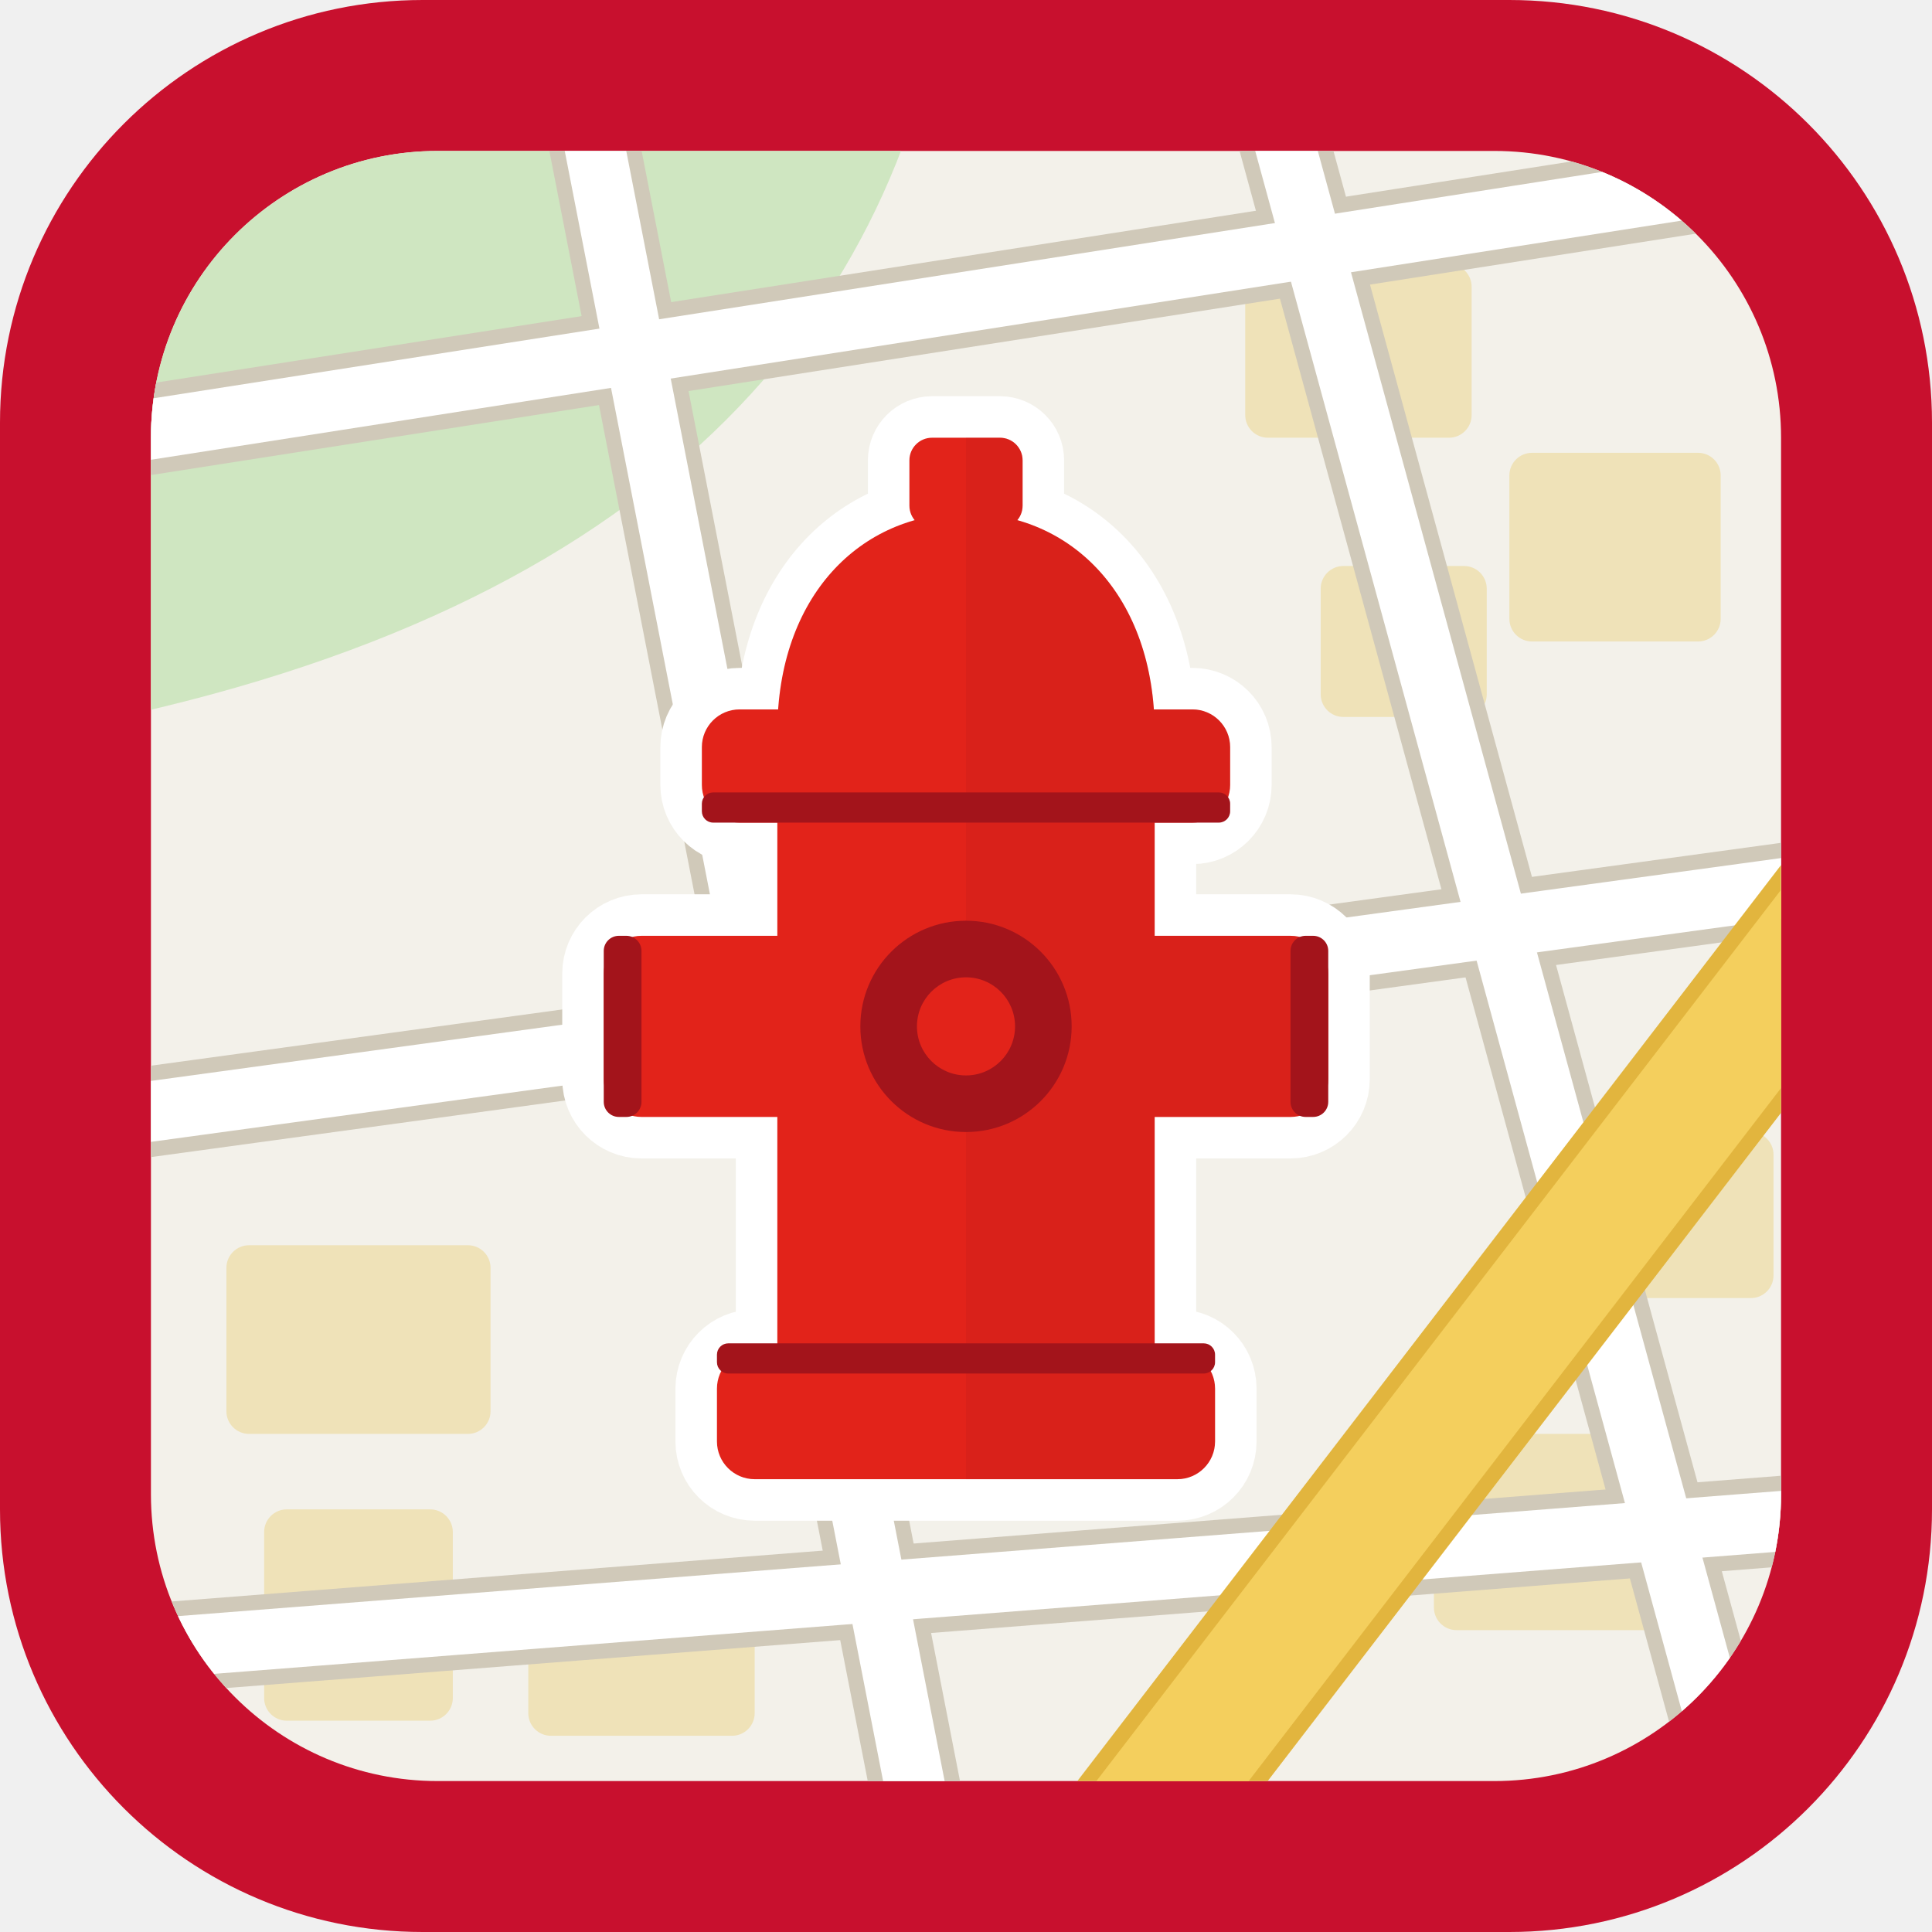
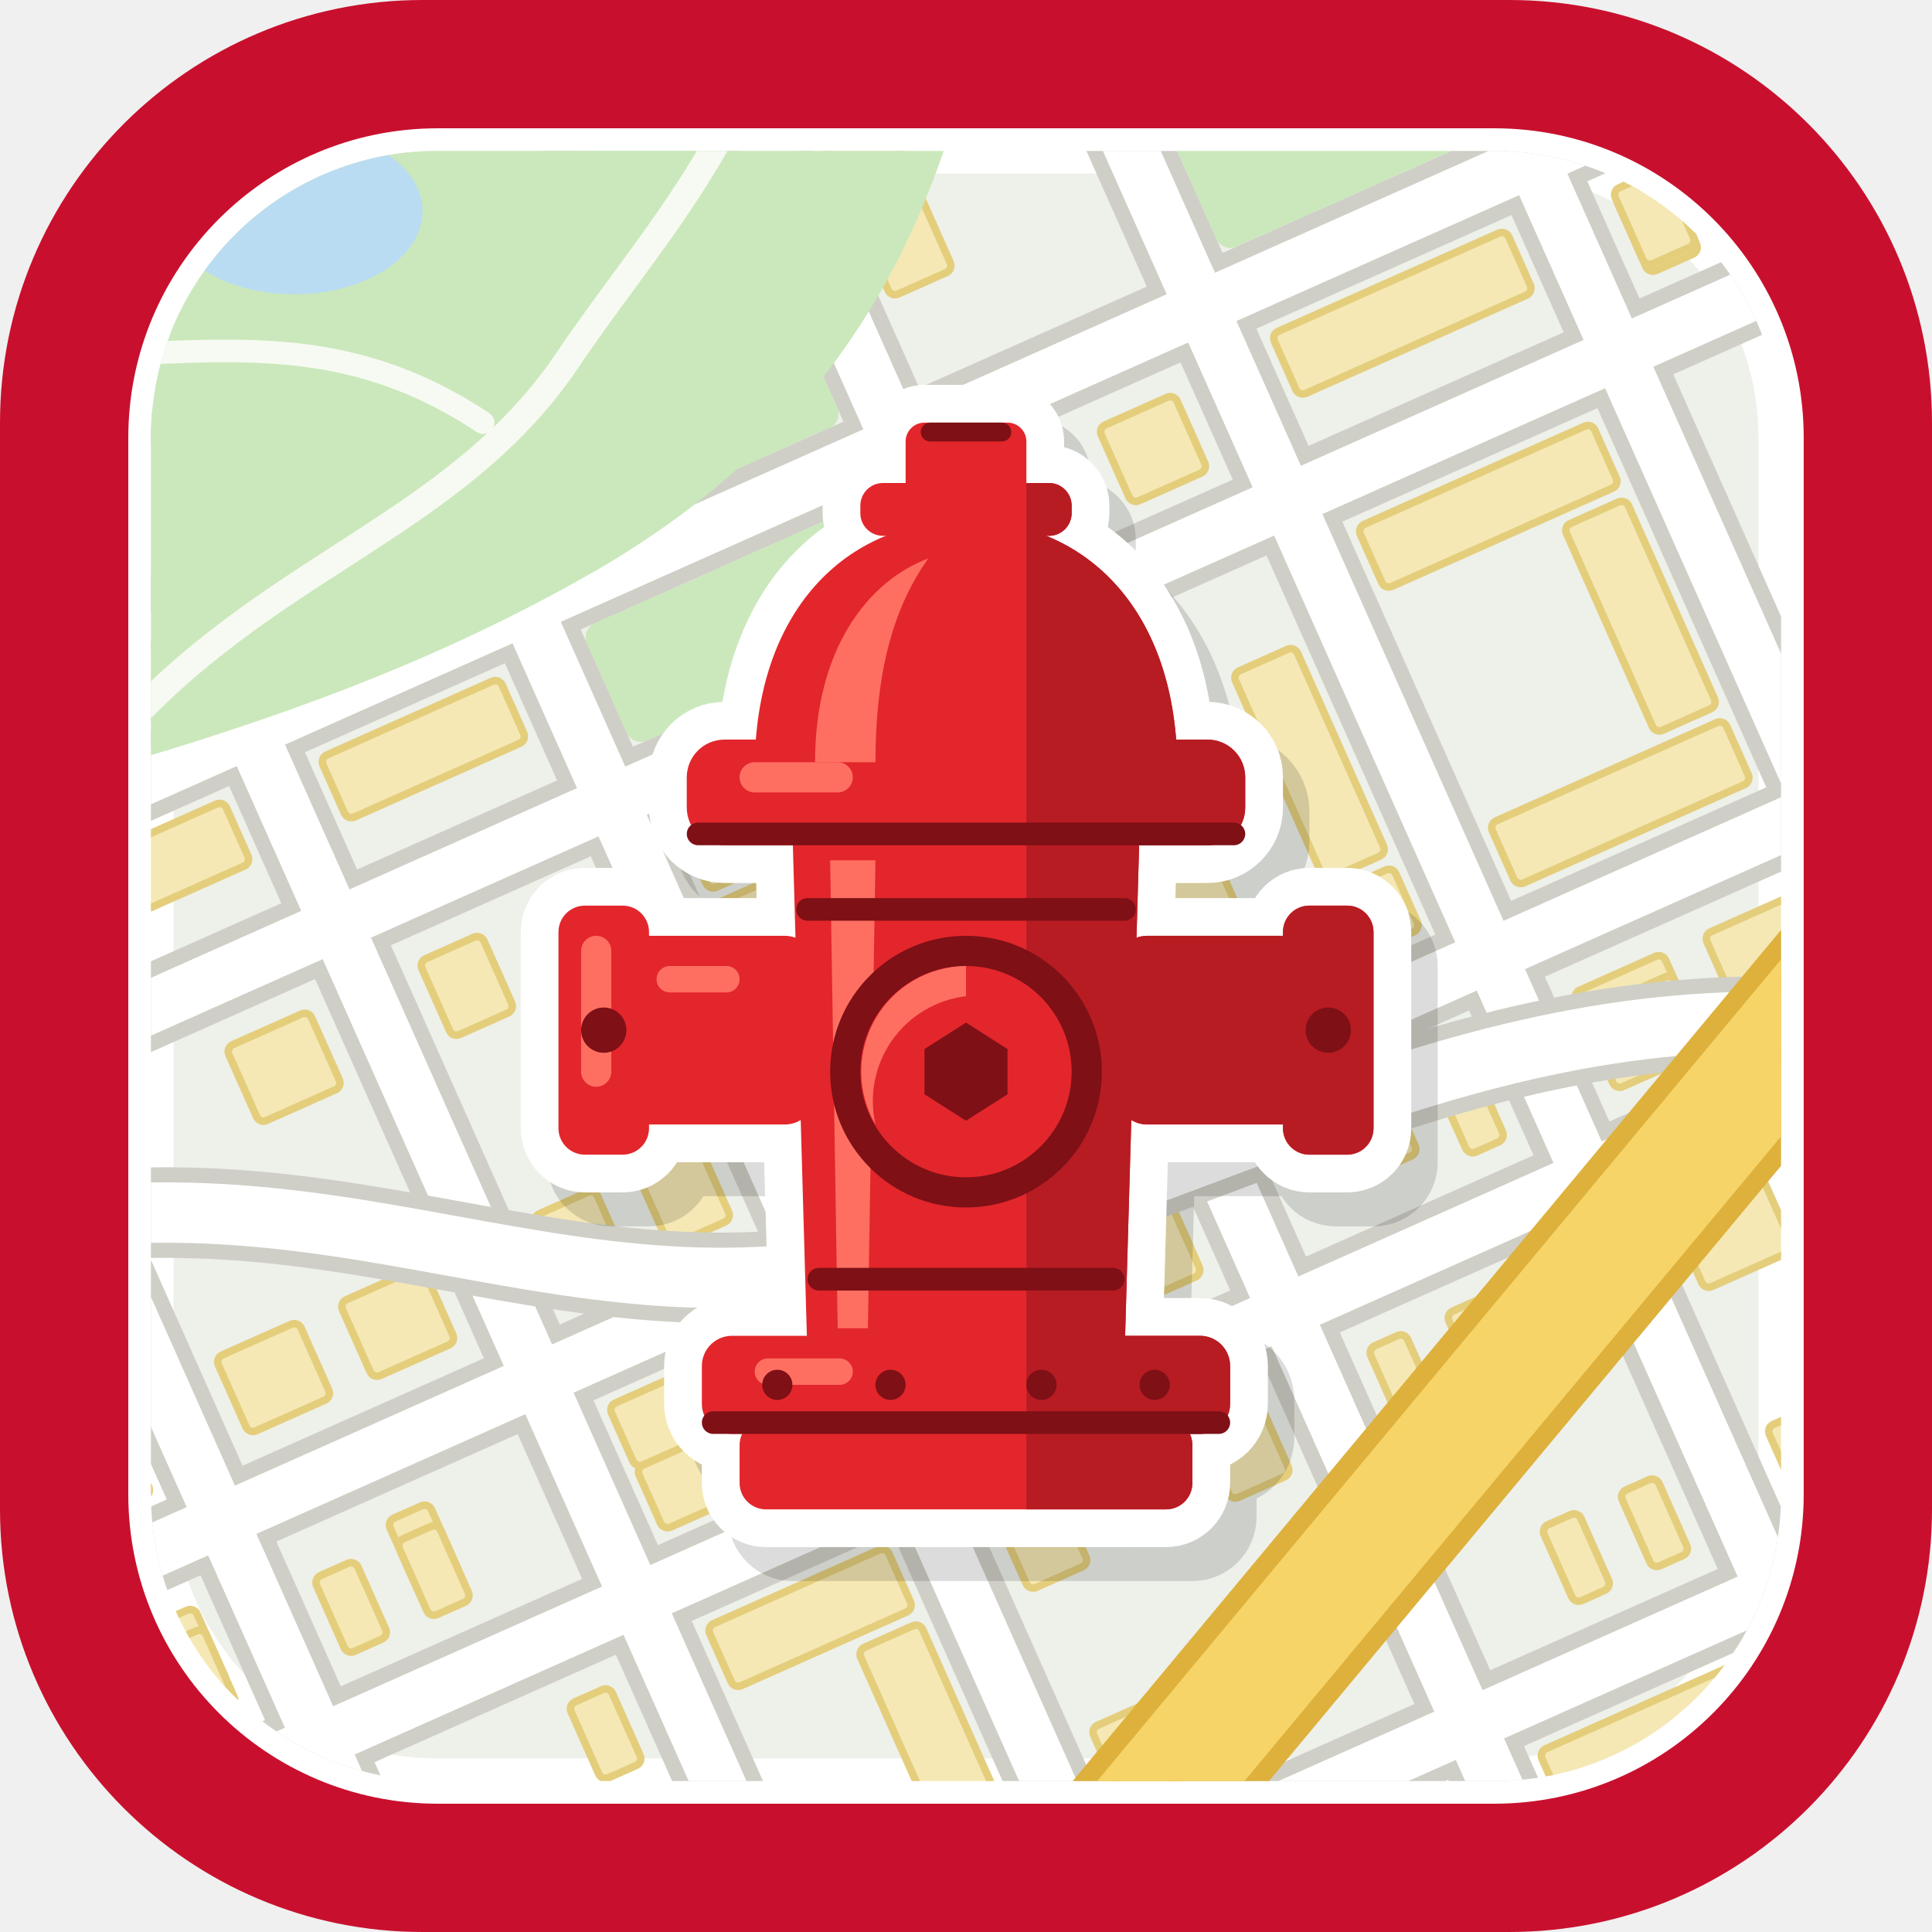
<svg xmlns="http://www.w3.org/2000/svg" viewBox="0 0 512 512" width="512" height="512">
  <defs>
    <clipPath id="right-half">
      <rect x="256" y="0" width="256" height="512" />
+     </clipPath>
+     <clipPath id="shade-side">
+       <rect x="272" y="0" width="240" height="512" />
    </clipPath>
    <clipPath id="tile">
      <rect id="tile-shape" x="40" y="40" width="432" height="432" rx="76" />
    </clipPath>
  </defs>
  <rect width="512" height="512" rx="112" fill="#C8102E" />
-   <rect x="40" y="40" width="432" height="432" rx="76" fill="#F3F1EA" />
+   <rect x="40" y="40" width="432" height="432" rx="76" fill="#EEF0EA" stroke="#FFFFFF" stroke-width="12" />
  <g clip-path="url(#tile)">
-     <path d="M0 0 H250 C232 96 160 170 0 196 Z" fill="#CFE6C1" />
-     <path d="M512 470 C470 440 440 470 420 512 H512 Z" fill="#BFDDF2" />
-     <g fill="#EFE2B8">
-       <rect x="330" y="70" width="60" height="46" rx="6" />
-       <rect x="400" y="120" width="56" height="50" rx="6" />
-       <rect x="350" y="150" width="44" height="40" rx="6" />
-       <rect x="60" y="330" width="70" height="50" rx="6" />
-       <rect x="70" y="400" width="50" height="56" rx="6" />
-       <rect x="140" y="420" width="60" height="40" rx="6" />
-       <rect x="380" y="380" width="64" height="52" rx="6" />
-       <rect x="420" y="300" width="50" height="44" rx="6" />
+     <g transform="rotate(-24 256 256)">
+       <g fill="#CBE8BC">
+         <rect x="-349" y="17" width="62" height="94" rx="4" />
+         <rect x="-349" y="189" width="62" height="110" rx="4" />
+         <rect x="-349" y="321" width="62" height="42" rx="4" />
+         <rect x="-265" y="-171" width="82" height="78" rx="4" />
+         <rect x="-161" y="-251" width="54" height="58" rx="4" />
+         <rect x="119" y="505" width="58" height="54" rx="4" />
+         <rect x="119" y="689" width="58" height="46" rx="4" />
+         <rect x="199" y="-359" width="86" height="86" rx="4" />
+         <rect x="199" y="-251" width="86" height="58" rx="4" />
+         <rect x="199" y="17" width="86" height="94" rx="4" />
+         <rect x="199" y="133" width="86" height="34" rx="4" />
+         <rect x="307" y="-251" width="66" height="58" rx="4" />
+         <rect x="307" y="757" width="66" height="106" rx="4" />
+         <rect x="395" y="17" width="74" height="94" rx="4" />
+         <rect x="491" y="17" width="78" height="94" rx="4" />
+         <rect x="491" y="385" width="78" height="98" rx="4" />
+         <rect x="591" y="-359" width="62" height="86" rx="4" />
+         <rect x="591" y="-171" width="62" height="78" rx="4" />
+         <rect x="591" y="757" width="62" height="106" rx="4" />
+         <rect x="675" y="189" width="70" height="110" rx="4" />
+         <rect x="767" y="-359" width="82" height="86" rx="4" />
+         <rect x="767" y="17" width="82" height="94" rx="4" />
+       </g>
+       <g fill="#F5E8B4" stroke="#E4CE7C" stroke-width="2">
+         <rect x="-346" y="-356" width="56" height="18" rx="2" />
+         <rect x="-346" y="-294" width="56" height="18" rx="2" />
+         <rect x="-346" y="-334" width="18" height="36" rx="2" />
+         <rect x="-312" y="-244" width="20" height="22" rx="2" />
+         <rect x="-312" y="-222" width="20" height="22" rx="2" />
+         <rect x="-346" y="-168" width="56" height="18" rx="2" />
+         <rect x="-346" y="-114" width="56" height="18" rx="2" />
+         <rect x="-346" y="-146" width="18" height="28" rx="2" />
+         <rect x="-308" y="-146" width="18" height="28" rx="2" />
+         <rect x="-344" y="-64" width="20" height="22" rx="2" />
+         <rect x="-344" y="-34" width="20" height="22" rx="2" />
+         <rect x="-312" y="-64" width="20" height="22" rx="2" />
+         <rect x="-312" y="-34" width="20" height="22" rx="2" />
+         <rect x="-344" y="140" width="9.333" height="22" rx="2" />
+         <rect x="-322.667" y="140" width="9.333" height="22" rx="2" />
+         <rect x="-301.333" y="140" width="9.333" height="22" rx="2" />
+         <rect x="-301.333" y="138" width="9.333" height="22" rx="2" />
+         <rect x="-344" y="454" width="9.333" height="22" rx="2" />
+         <rect x="-322.667" y="392" width="9.333" height="22" rx="2" />
+         <rect x="-301.333" y="392" width="9.333" height="22" rx="2" />
+         <rect x="-301.333" y="454" width="9.333" height="22" rx="2" />
+         <rect x="-346" y="508" width="56" height="18" rx="2" />
+         <rect x="-346" y="538" width="56" height="18" rx="2" />
+         <rect x="-346" y="530" width="18" height="4" rx="2" />
+         <rect x="-344" y="588" width="9.333" height="22" rx="2" />
+         <rect x="-344" y="638" width="9.333" height="22" rx="2" />
+         <rect x="-322.667" y="588" width="9.333" height="22" rx="2" />
+         <rect x="-301.333" y="638" width="9.333" height="22" rx="2" />
+         <rect x="-344" y="706" width="20" height="22" rx="2" />
+         <rect x="-344" y="834" width="9.333" height="22" rx="2" />
+         <rect x="-322.667" y="764" width="9.333" height="22" rx="2" />
+         <rect x="-322.667" y="834" width="9.333" height="22" rx="2" />
+         <rect x="-301.333" y="764" width="9.333" height="22" rx="2" />
+         <rect x="-301.333" y="834" width="9.333" height="22" rx="2" />
+         <rect x="-260" y="-352" width="16" height="22" rx="2" />
+         <rect x="-260" y="-302" width="16" height="22" rx="2" />
+         <rect x="-232" y="-352" width="16" height="22" rx="2" />
+         <rect x="-232" y="-302" width="16" height="22" rx="2" />
+         <rect x="-204" y="-352" width="16" height="22" rx="2" />
+         <rect x="-204" y="-302" width="16" height="22" rx="2" />
+         <rect x="-262" y="-248" width="76" height="18" rx="2" />
+         <rect x="-262" y="-214" width="76" height="18" rx="2" />
+         <rect x="-262" y="-226" width="18" height="8" rx="2" />
+         <rect x="-262" y="-68" width="76" height="18" rx="2" />
+         <rect x="-262" y="-26" width="76" height="18" rx="2" />
+         <rect x="-204" y="-46" width="18" height="16" rx="2" />
+         <rect x="-260" y="24" width="30" height="22" rx="2" />
+         <rect x="-260" y="82" width="30" height="22" rx="2" />
+         <rect x="-218" y="82" width="30" height="22" rx="2" />
+         <rect x="-262" y="136" width="76" height="18" rx="2" />
+         <rect x="-262" y="146" width="76" height="18" rx="2" />
+         <rect x="-262" y="158" width="18" height="-16" rx="2" />
+         <rect x="-204" y="158" width="18" height="-16" rx="2" />
+         <rect x="-262" y="192" width="76" height="18" rx="2" />
+         <rect x="-262" y="214" width="18" height="60" rx="2" />
+         <rect x="-204" y="214" width="18" height="60" rx="2" />
+         <rect x="-260" y="328" width="16" height="22" rx="2" />
+         <rect x="-232" y="328" width="16" height="22" rx="2" />
+         <rect x="-232" y="334" width="16" height="22" rx="2" />
+         <rect x="-204" y="334" width="16" height="22" rx="2" />
+         <rect x="-260" y="392" width="16" height="22" rx="2" />
+         <rect x="-232" y="392" width="16" height="22" rx="2" />
+         <rect x="-232" y="454" width="16" height="22" rx="2" />
+         <rect x="-204" y="392" width="16" height="22" rx="2" />
+         <rect x="-204" y="454" width="16" height="22" rx="2" />
+         <rect x="-262" y="508" width="76" height="18" rx="2" />
+         <rect x="-262" y="538" width="76" height="18" rx="2" />
+         <rect x="-262" y="530" width="18" height="4" rx="2" />
+         <rect x="-204" y="530" width="18" height="4" rx="2" />
+         <rect x="-260" y="588" width="30" height="22" rx="2" />
+         <rect x="-218" y="588" width="30" height="22" rx="2" />
+         <rect x="-260" y="696" width="16" height="22" rx="2" />
+         <rect x="-260" y="706" width="16" height="22" rx="2" />
+         <rect x="-232" y="696" width="16" height="22" rx="2" />
+         <rect x="-262" y="760" width="76" height="18" rx="2" />
+         <rect x="-262" y="782" width="18" height="56" rx="2" />
+         <rect x="-204" y="782" width="18" height="56" rx="2" />
+         <rect x="-156" y="-352" width="16" height="22" rx="2" />
+         <rect x="-156" y="-302" width="16" height="22" rx="2" />
+         <rect x="-128" y="-352" width="16" height="22" rx="2" />
+         <rect x="-128" y="-302" width="16" height="22" rx="2" />
+         <rect x="-156" y="-164" width="16" height="22" rx="2" />
+         <rect x="-128" y="-164" width="16" height="22" rx="2" />
+         <rect x="-128" y="-122" width="16" height="22" rx="2" />
+         <rect x="-158" y="-26" width="48" height="18" rx="2" />
+         <rect x="-128" y="-46" width="18" height="16" rx="2" />
+         <rect x="-158" y="20" width="48" height="18" rx="2" />
+         <rect x="-158" y="90" width="48" height="18" rx="2" />
+         <rect x="-158" y="42" width="18" height="44" rx="2" />
+         <rect x="-128" y="42" width="18" height="44" rx="2" />
+         <rect x="-158" y="136" width="48" height="18" rx="2" />
+         <rect x="-158" y="146" width="48" height="18" rx="2" />
+         <rect x="-158" y="158" width="18" height="-16" rx="2" />
+         <rect x="-156" y="196" width="6.667" height="22" rx="2" />
+         <rect x="-156" y="270" width="6.667" height="22" rx="2" />
+         <rect x="-137.333" y="196" width="6.667" height="22" rx="2" />
+         <rect x="-118.667" y="270" width="6.667" height="22" rx="2" />
+         <rect x="-156" y="328" width="16" height="22" rx="2" />
+         <rect x="-156" y="334" width="16" height="22" rx="2" />
+         <rect x="-128" y="334" width="16" height="22" rx="2" />
+         <rect x="-156" y="392" width="16" height="22" rx="2" />
+         <rect x="-128" y="392" width="16" height="22" rx="2" />
+         <rect x="-158" y="508" width="48" height="18" rx="2" />
+         <rect x="-128" y="530" width="18" height="4" rx="2" />
+         <rect x="-158" y="584" width="48" height="18" rx="2" />
+         <rect x="-158" y="606" width="18" height="36" rx="2" />
+         <rect x="-156" y="696" width="6.667" height="22" rx="2" />
+         <rect x="-137.333" y="696" width="6.667" height="22" rx="2" />
+         <rect x="-137.333" y="706" width="6.667" height="22" rx="2" />
+         <rect x="-118.667" y="706" width="6.667" height="22" rx="2" />
+         <rect x="-156" y="764" width="16" height="22" rx="2" />
+         <rect x="-156" y="834" width="16" height="22" rx="2" />
+         <rect x="-128" y="764" width="16" height="22" rx="2" />
+         <rect x="-128" y="834" width="16" height="22" rx="2" />
+         <rect x="-34" y="-352" width="34" height="22" rx="2" />
+         <rect x="-34" y="-302" width="34" height="22" rx="2" />
+         <rect x="-80" y="-244" width="18.667" height="22" rx="2" />
+         <rect x="-49.333" y="-244" width="18.667" height="22" rx="2" />
+         <rect x="-18.667" y="-222" width="18.667" height="22" rx="2" />
+         <rect x="-80" y="-164" width="34" height="22" rx="2" />
+         <rect x="-80" y="-122" width="34" height="22" rx="2" />
+         <rect x="-34" y="-164" width="34" height="22" rx="2" />
+         <rect x="-82" y="-68" width="84" height="18" rx="2" />
+         <rect x="-82" y="-26" width="84" height="18" rx="2" />
+         <rect x="-82" y="-46" width="18" height="16" rx="2" />
+         <rect x="-16" y="-46" width="18" height="16" rx="2" />
+         <rect x="-80" y="24" width="34" height="22" rx="2" />
+         <rect x="-34" y="24" width="34" height="22" rx="2" />
+         <rect x="-34" y="82" width="34" height="22" rx="2" />
+         <rect x="-82" y="136" width="84" height="18" rx="2" />
+         <rect x="-82" y="146" width="84" height="18" rx="2" />
+         <rect x="-82" y="158" width="18" height="-16" rx="2" />
+         <rect x="-16" y="158" width="18" height="-16" rx="2" />
+         <rect x="-82" y="192" width="84" height="18" rx="2" />
+         <rect x="-82" y="278" width="84" height="18" rx="2" />
+         <rect x="-82" y="214" width="18" height="60" rx="2" />
+         <rect x="-16" y="214" width="18" height="60" rx="2" />
+         <rect x="-80" y="334" width="34" height="22" rx="2" />
+         <rect x="-34" y="328" width="34" height="22" rx="2" />
+         <rect x="-34" y="334" width="34" height="22" rx="2" />
+         <rect x="-80" y="392" width="34" height="22" rx="2" />
+         <rect x="-80" y="454" width="34" height="22" rx="2" />
+         <rect x="-34" y="392" width="34" height="22" rx="2" />
+         <rect x="-34" y="454" width="34" height="22" rx="2" />
+         <rect x="-82" y="538" width="84" height="18" rx="2" />
+         <rect x="-82" y="530" width="18" height="4" rx="2" />
+         <rect x="-80" y="588" width="34" height="22" rx="2" />
+         <rect x="-80" y="638" width="34" height="22" rx="2" />
+         <rect x="-34" y="588" width="34" height="22" rx="2" />
+         <rect x="-80" y="706" width="18.667" height="22" rx="2" />
+         <rect x="-49.333" y="696" width="18.667" height="22" rx="2" />
+         <rect x="-49.333" y="706" width="18.667" height="22" rx="2" />
+         <rect x="-18.667" y="706" width="18.667" height="22" rx="2" />
+         <rect x="-82" y="842" width="84" height="18" rx="2" />
+         <rect x="-82" y="782" width="18" height="56" rx="2" />
+         <rect x="-16" y="782" width="18" height="56" rx="2" />
+         <rect x="32" y="-352" width="24" height="22" rx="2" />
+         <rect x="68" y="-352" width="24" height="22" rx="2" />
+         <rect x="68" y="-302" width="24" height="22" rx="2" />
+         <rect x="32" y="-222" width="24" height="22" rx="2" />
+         <rect x="68" y="-244" width="24" height="22" rx="2" />
+         <rect x="68" y="-222" width="24" height="22" rx="2" />
+         <rect x="30" y="-168" width="64" height="18" rx="2" />
+         <rect x="76" y="-146" width="18" height="28" rx="2" />
+         <rect x="32" y="-64" width="12" height="22" rx="2" />
+         <rect x="32" y="-34" width="12" height="22" rx="2" />
+         <rect x="56" y="-34" width="12" height="22" rx="2" />
+         <rect x="80" y="-64" width="12" height="22" rx="2" />
+         <rect x="80" y="-34" width="12" height="22" rx="2" />
+         <rect x="30" y="20" width="64" height="18" rx="2" />
+         <rect x="30" y="90" width="64" height="18" rx="2" />
+         <rect x="76" y="42" width="18" height="44" rx="2" />
+         <rect x="30" y="136" width="64" height="18" rx="2" />
+         <rect x="30" y="158" width="18" height="-16" rx="2" />
+         <rect x="76" y="158" width="18" height="-16" rx="2" />
+         <rect x="32" y="270" width="24" height="22" rx="2" />
+         <rect x="68" y="196" width="24" height="22" rx="2" />
+         <rect x="68" y="270" width="24" height="22" rx="2" />
+         <rect x="32" y="334" width="12" height="22" rx="2" />
+         <rect x="56" y="328" width="12" height="22" rx="2" />
+         <rect x="56" y="334" width="12" height="22" rx="2" />
+         <rect x="32" y="454" width="12" height="22" rx="2" />
+         <rect x="56" y="454" width="12" height="22" rx="2" />
+         <rect x="80" y="392" width="12" height="22" rx="2" />
+         <rect x="30" y="508" width="64" height="18" rx="2" />
+         <rect x="30" y="538" width="64" height="18" rx="2" />
+         <rect x="30" y="530" width="18" height="4" rx="2" />
+         <rect x="76" y="530" width="18" height="4" rx="2" />
+         <rect x="30" y="646" width="64" height="18" rx="2" />
+         <rect x="30" y="606" width="18" height="36" rx="2" />
+         <rect x="76" y="606" width="18" height="36" rx="2" />
+         <rect x="32" y="706" width="24" height="22" rx="2" />
+         <rect x="68" y="706" width="24" height="22" rx="2" />
+         <rect x="32" y="764" width="24" height="22" rx="2" />
+         <rect x="68" y="764" width="24" height="22" rx="2" />
+         <rect x="68" y="834" width="24" height="22" rx="2" />
+         <rect x="122" y="-356" width="52" height="18" rx="2" />
+         <rect x="122" y="-294" width="52" height="18" rx="2" />
+         <rect x="122" y="-334" width="18" height="36" rx="2" />
+         <rect x="156" y="-334" width="18" height="36" rx="2" />
+         <rect x="124" y="-244" width="8" height="22" rx="2" />
+         <rect x="144" y="-222" width="8" height="22" rx="2" />
+         <rect x="164" y="-244" width="8" height="22" rx="2" />
+         <rect x="124" y="-122" width="18" height="22" rx="2" />
+         <rect x="154" y="-164" width="18" height="22" rx="2" />
+         <rect x="154" y="-122" width="18" height="22" rx="2" />
+         <rect x="122" y="-26" width="52" height="18" rx="2" />
+         <rect x="122" y="-46" width="18" height="16" rx="2" />
+         <rect x="124" y="82" width="8" height="22" rx="2" />
+         <rect x="144" y="24" width="8" height="22" rx="2" />
+         <rect x="164" y="24" width="8" height="22" rx="2" />
+         <rect x="164" y="82" width="8" height="22" rx="2" />
+         <rect x="122" y="136" width="52" height="18" rx="2" />
+         <rect x="156" y="158" width="18" height="-16" rx="2" />
+         <rect x="124" y="196" width="18" height="22" rx="2" />
+         <rect x="124" y="270" width="18" height="22" rx="2" />
+         <rect x="154" y="270" width="18" height="22" rx="2" />
+         <rect x="122" y="324" width="52" height="18" rx="2" />
+         <rect x="122" y="342" width="52" height="18" rx="2" />
+         <rect x="122" y="346" width="18" height="-8" rx="2" />
+         <rect x="156" y="346" width="18" height="-8" rx="2" />
+         <rect x="122" y="388" width="52" height="18" rx="2" />
+         <rect x="122" y="462" width="52" height="18" rx="2" />
+         <rect x="156" y="410" width="18" height="48" rx="2" />
+         <rect x="122" y="584" width="52" height="18" rx="2" />
+         <rect x="124" y="834" width="8" height="22" rx="2" />
+         <rect x="144" y="764" width="8" height="22" rx="2" />
+         <rect x="164" y="834" width="8" height="22" rx="2" />
+         <rect x="204" y="-122" width="17.333" height="22" rx="2" />
+         <rect x="233.333" y="-164" width="17.333" height="22" rx="2" />
+         <rect x="233.333" y="-122" width="17.333" height="22" rx="2" />
+         <rect x="262.667" y="-164" width="17.333" height="22" rx="2" />
+         <rect x="262.667" y="-122" width="17.333" height="22" rx="2" />
+         <rect x="204" y="-64" width="17.333" height="22" rx="2" />
+         <rect x="204" y="-34" width="17.333" height="22" rx="2" />
+         <rect x="233.333" y="-64" width="17.333" height="22" rx="2" />
+         <rect x="233.333" y="-34" width="17.333" height="22" rx="2" />
+         <rect x="262.667" y="-64" width="17.333" height="22" rx="2" />
+         <rect x="262.667" y="-34" width="17.333" height="22" rx="2" />
+         <rect x="202" y="192" width="80" height="18" rx="2" />
+         <rect x="202" y="278" width="80" height="18" rx="2" />
+         <rect x="202" y="214" width="18" height="60" rx="2" />
+         <rect x="264" y="214" width="18" height="60" rx="2" />
+         <rect x="204" y="328" width="17.333" height="22" rx="2" />
+         <rect x="233.333" y="328" width="17.333" height="22" rx="2" />
+         <rect x="262.667" y="328" width="17.333" height="22" rx="2" />
+         <rect x="262.667" y="334" width="17.333" height="22" rx="2" />
+         <rect x="204" y="392" width="17.333" height="22" rx="2" />
+         <rect x="204" y="454" width="17.333" height="22" rx="2" />
+         <rect x="233.333" y="392" width="17.333" height="22" rx="2" />
+         <rect x="233.333" y="454" width="17.333" height="22" rx="2" />
+         <rect x="262.667" y="392" width="17.333" height="22" rx="2" />
+         <rect x="204" y="512" width="32" height="22" rx="2" />
+         <rect x="248" y="512" width="32" height="22" rx="2" />
+         <rect x="248" y="530" width="32" height="22" rx="2" />
+         <rect x="202" y="646" width="80" height="18" rx="2" />
+         <rect x="202" y="606" width="18" height="36" rx="2" />
+         <rect x="264" y="606" width="18" height="36" rx="2" />
+         <rect x="204" y="696" width="32" height="22" rx="2" />
+         <rect x="204" y="706" width="32" height="22" rx="2" />
+         <rect x="248" y="706" width="32" height="22" rx="2" />
+         <rect x="202" y="782" width="18" height="56" rx="2" />
+         <rect x="312" y="-352" width="22" height="22" rx="2" />
+         <rect x="312" y="-302" width="22" height="22" rx="2" />
+         <rect x="346" y="-302" width="22" height="22" rx="2" />
+         <rect x="312" y="-164" width="10.667" height="22" rx="2" />
+         <rect x="312" y="-122" width="10.667" height="22" rx="2" />
+         <rect x="334.667" y="-164" width="10.667" height="22" rx="2" />
+         <rect x="334.667" y="-122" width="10.667" height="22" rx="2" />
+         <rect x="357.333" y="-164" width="10.667" height="22" rx="2" />
+         <rect x="357.333" y="-122" width="10.667" height="22" rx="2" />
+         <rect x="312" y="-64" width="22" height="22" rx="2" />
+         <rect x="312" y="-34" width="22" height="22" rx="2" />
+         <rect x="346" y="-64" width="22" height="22" rx="2" />
+         <rect x="310" y="20" width="60" height="18" rx="2" />
+         <rect x="310" y="42" width="18" height="44" rx="2" />
+         <rect x="312" y="140" width="22" height="22" rx="2" />
+         <rect x="312" y="138" width="22" height="22" rx="2" />
+         <rect x="346" y="140" width="22" height="22" rx="2" />
+         <rect x="310" y="278" width="60" height="18" rx="2" />
+         <rect x="310" y="214" width="18" height="60" rx="2" />
+         <rect x="352" y="214" width="18" height="60" rx="2" />
+         <rect x="334.667" y="328" width="10.667" height="22" rx="2" />
+         <rect x="357.333" y="328" width="10.667" height="22" rx="2" />
+         <rect x="357.333" y="334" width="10.667" height="22" rx="2" />
+         <rect x="312" y="392" width="10.667" height="22" rx="2" />
+         <rect x="334.667" y="392" width="10.667" height="22" rx="2" />
+         <rect x="334.667" y="454" width="10.667" height="22" rx="2" />
+         <rect x="357.333" y="392" width="10.667" height="22" rx="2" />
+         <rect x="357.333" y="454" width="10.667" height="22" rx="2" />
+         <rect x="310" y="508" width="60" height="18" rx="2" />
+         <rect x="352" y="530" width="18" height="4" rx="2" />
+         <rect x="312" y="588" width="22" height="22" rx="2" />
+         <rect x="346" y="588" width="22" height="22" rx="2" />
+         <rect x="312" y="696" width="10.667" height="22" rx="2" />
+         <rect x="334.667" y="696" width="10.667" height="22" rx="2" />
+         <rect x="334.667" y="706" width="10.667" height="22" rx="2" />
+         <rect x="357.333" y="706" width="10.667" height="22" rx="2" />
+         <rect x="400" y="-352" width="26" height="22" rx="2" />
+         <rect x="438" y="-352" width="26" height="22" rx="2" />
+         <rect x="438" y="-302" width="26" height="22" rx="2" />
+         <rect x="400" y="-244" width="13.333" height="22" rx="2" />
+         <rect x="400" y="-222" width="13.333" height="22" rx="2" />
+         <rect x="425.333" y="-244" width="13.333" height="22" rx="2" />
+         <rect x="425.333" y="-222" width="13.333" height="22" rx="2" />
+         <rect x="450.667" y="-244" width="13.333" height="22" rx="2" />
+         <rect x="450.667" y="-222" width="13.333" height="22" rx="2" />
+         <rect x="398" y="-146" width="18" height="28" rx="2" />
+         <rect x="448" y="-146" width="18" height="28" rx="2" />
+         <rect x="398" y="-26" width="68" height="18" rx="2" />
+         <rect x="448" y="-46" width="18" height="16" rx="2" />
+         <rect x="398" y="136" width="68" height="18" rx="2" />
+         <rect x="398" y="158" width="18" height="-16" rx="2" />
+         <rect x="448" y="158" width="18" height="-16" rx="2" />
+         <rect x="398" y="192" width="68" height="18" rx="2" />
+         <rect x="398" y="278" width="68" height="18" rx="2" />
+         <rect x="448" y="214" width="18" height="60" rx="2" />
+         <rect x="400" y="328" width="26" height="22" rx="2" />
+         <rect x="400" y="334" width="26" height="22" rx="2" />
+         <rect x="438" y="328" width="26" height="22" rx="2" />
+         <rect x="400" y="392" width="26" height="22" rx="2" />
+         <rect x="400" y="454" width="26" height="22" rx="2" />
+         <rect x="438" y="454" width="26" height="22" rx="2" />
+         <rect x="400" y="530" width="26" height="22" rx="2" />
+         <rect x="438" y="530" width="26" height="22" rx="2" />
+         <rect x="400" y="588" width="26" height="22" rx="2" />
+         <rect x="400" y="638" width="26" height="22" rx="2" />
+         <rect x="438" y="588" width="26" height="22" rx="2" />
+         <rect x="398" y="692" width="68" height="18" rx="2" />
+         <rect x="398" y="714" width="18" height="-4" rx="2" />
+         <rect x="398" y="760" width="68" height="18" rx="2" />
+         <rect x="398" y="842" width="68" height="18" rx="2" />
+         <rect x="494" y="-356" width="72" height="18" rx="2" />
+         <rect x="494" y="-334" width="18" height="36" rx="2" />
+         <rect x="548" y="-334" width="18" height="36" rx="2" />
+         <rect x="496" y="-164" width="14.667" height="22" rx="2" />
+         <rect x="522.667" y="-122" width="14.667" height="22" rx="2" />
+         <rect x="494" y="-26" width="72" height="18" rx="2" />
+         <rect x="494" y="-46" width="18" height="16" rx="2" />
+         <rect x="548" y="-46" width="18" height="16" rx="2" />
+         <rect x="496" y="140" width="14.667" height="22" rx="2" />
+         <rect x="496" y="138" width="14.667" height="22" rx="2" />
+         <rect x="522.667" y="140" width="14.667" height="22" rx="2" />
+         <rect x="549.333" y="140" width="14.667" height="22" rx="2" />
+         <rect x="496" y="270" width="14.667" height="22" rx="2" />
+         <rect x="522.667" y="270" width="14.667" height="22" rx="2" />
+         <rect x="549.333" y="196" width="14.667" height="22" rx="2" />
+         <rect x="496" y="334" width="14.667" height="22" rx="2" />
+         <rect x="522.667" y="328" width="14.667" height="22" rx="2" />
+         <rect x="522.667" y="334" width="14.667" height="22" rx="2" />
+         <rect x="549.333" y="328" width="14.667" height="22" rx="2" />
+         <rect x="549.333" y="334" width="14.667" height="22" rx="2" />
+         <rect x="496" y="512" width="14.667" height="22" rx="2" />
+         <rect x="496" y="530" width="14.667" height="22" rx="2" />
+         <rect x="522.667" y="530" width="14.667" height="22" rx="2" />
+         <rect x="549.333" y="512" width="14.667" height="22" rx="2" />
+         <rect x="494" y="584" width="72" height="18" rx="2" />
+         <rect x="494" y="646" width="72" height="18" rx="2" />
+         <rect x="548" y="606" width="18" height="36" rx="2" />
+         <rect x="494" y="692" width="72" height="18" rx="2" />
+         <rect x="494" y="714" width="18" height="-4" rx="2" />
+         <rect x="548" y="714" width="18" height="-4" rx="2" />
+         <rect x="494" y="760" width="72" height="18" rx="2" />
+         <rect x="494" y="842" width="72" height="18" rx="2" />
+         <rect x="494" y="782" width="18" height="56" rx="2" />
+         <rect x="548" y="782" width="18" height="56" rx="2" />
+         <rect x="596" y="-244" width="20" height="22" rx="2" />
+         <rect x="628" y="-244" width="20" height="22" rx="2" />
+         <rect x="596" y="-64" width="20" height="22" rx="2" />
+         <rect x="628" y="-64" width="20" height="22" rx="2" />
+         <rect x="596" y="82" width="9.333" height="22" rx="2" />
+         <rect x="617.333" y="82" width="9.333" height="22" rx="2" />
+         <rect x="638.667" y="24" width="9.333" height="22" rx="2" />
+         <rect x="638.667" y="82" width="9.333" height="22" rx="2" />
+         <rect x="594" y="136" width="56" height="18" rx="2" />
+         <rect x="594" y="146" width="56" height="18" rx="2" />
+         <rect x="594" y="158" width="18" height="-16" rx="2" />
+         <rect x="632" y="158" width="18" height="-16" rx="2" />
+         <rect x="596" y="196" width="20" height="22" rx="2" />
+         <rect x="596" y="270" width="20" height="22" rx="2" />
+         <rect x="628" y="196" width="20" height="22" rx="2" />
+         <rect x="628" y="270" width="20" height="22" rx="2" />
+         <rect x="594" y="324" width="56" height="18" rx="2" />
+         <rect x="594" y="342" width="56" height="18" rx="2" />
+         <rect x="594" y="346" width="18" height="-8" rx="2" />
+         <rect x="632" y="346" width="18" height="-8" rx="2" />
+         <rect x="594" y="388" width="56" height="18" rx="2" />
+         <rect x="632" y="410" width="18" height="48" rx="2" />
+         <rect x="594" y="508" width="56" height="18" rx="2" />
+         <rect x="594" y="530" width="18" height="4" rx="2" />
+         <rect x="632" y="530" width="18" height="4" rx="2" />
+         <rect x="596" y="638" width="9.333" height="22" rx="2" />
+         <rect x="617.333" y="588" width="9.333" height="22" rx="2" />
+         <rect x="638.667" y="588" width="9.333" height="22" rx="2" />
+         <rect x="638.667" y="638" width="9.333" height="22" rx="2" />
+         <rect x="596" y="696" width="9.333" height="22" rx="2" />
+         <rect x="596" y="706" width="9.333" height="22" rx="2" />
+         <rect x="617.333" y="696" width="9.333" height="22" rx="2" />
+         <rect x="617.333" y="706" width="9.333" height="22" rx="2" />
+         <rect x="638.667" y="696" width="9.333" height="22" rx="2" />
+         <rect x="680" y="-352" width="12" height="22" rx="2" />
+         <rect x="680" y="-302" width="12" height="22" rx="2" />
+         <rect x="704" y="-352" width="12" height="22" rx="2" />
+         <rect x="704" y="-302" width="12" height="22" rx="2" />
+         <rect x="728" y="-352" width="12" height="22" rx="2" />
+         <rect x="728" y="-302" width="12" height="22" rx="2" />
+         <rect x="680" y="-244" width="24" height="22" rx="2" />
+         <rect x="680" y="-222" width="24" height="22" rx="2" />
+         <rect x="716" y="-244" width="24" height="22" rx="2" />
+         <rect x="716" y="-222" width="24" height="22" rx="2" />
+         <rect x="680" y="-164" width="12" height="22" rx="2" />
+         <rect x="680" y="-122" width="12" height="22" rx="2" />
+         <rect x="704" y="-164" width="12" height="22" rx="2" />
+         <rect x="728" y="-164" width="12" height="22" rx="2" />
+         <rect x="728" y="-122" width="12" height="22" rx="2" />
+         <rect x="680" y="-64" width="12" height="22" rx="2" />
+         <rect x="704" y="-64" width="12" height="22" rx="2" />
+         <rect x="704" y="-34" width="12" height="22" rx="2" />
+         <rect x="728" y="-34" width="12" height="22" rx="2" />
+         <rect x="680" y="24" width="12" height="22" rx="2" />
+         <rect x="680" y="82" width="12" height="22" rx="2" />
+         <rect x="704" y="82" width="12" height="22" rx="2" />
+         <rect x="728" y="24" width="12" height="22" rx="2" />
+         <rect x="716" y="140" width="24" height="22" rx="2" />
+         <rect x="678" y="324" width="64" height="18" rx="2" />
+         <rect x="678" y="342" width="64" height="18" rx="2" />
+         <rect x="678" y="346" width="18" height="-8" rx="2" />
+         <rect x="724" y="346" width="18" height="-8" rx="2" />
+         <rect x="680" y="392" width="12" height="22" rx="2" />
+         <rect x="728" y="392" width="12" height="22" rx="2" />
+         <rect x="728" y="454" width="12" height="22" rx="2" />
+         <rect x="680" y="512" width="24" height="22" rx="2" />
+         <rect x="716" y="530" width="24" height="22" rx="2" />
+         <rect x="678" y="584" width="64" height="18" rx="2" />
+         <rect x="678" y="606" width="18" height="36" rx="2" />
+         <rect x="680" y="696" width="24" height="22" rx="2" />
+         <rect x="680" y="706" width="24" height="22" rx="2" />
+         <rect x="716" y="696" width="24" height="22" rx="2" />
+         <rect x="716" y="706" width="24" height="22" rx="2" />
+         <rect x="680" y="764" width="12" height="22" rx="2" />
+         <rect x="680" y="834" width="12" height="22" rx="2" />
+         <rect x="704" y="764" width="12" height="22" rx="2" />
+         <rect x="728" y="764" width="12" height="22" rx="2" />
+         <rect x="728" y="834" width="12" height="22" rx="2" />
+         <rect x="772" y="-222" width="30" height="22" rx="2" />
+         <rect x="814" y="-244" width="30" height="22" rx="2" />
+         <rect x="814" y="-222" width="30" height="22" rx="2" />
+         <rect x="800" y="-164" width="16" height="22" rx="2" />
+         <rect x="800" y="-122" width="16" height="22" rx="2" />
+         <rect x="828" y="-164" width="16" height="22" rx="2" />
+         <rect x="772" y="-64" width="30" height="22" rx="2" />
+         <rect x="772" y="-34" width="30" height="22" rx="2" />
+         <rect x="814" y="-64" width="30" height="22" rx="2" />
+         <rect x="814" y="-34" width="30" height="22" rx="2" />
+         <rect x="772" y="138" width="16" height="22" rx="2" />
+         <rect x="800" y="140" width="16" height="22" rx="2" />
+         <rect x="828" y="140" width="16" height="22" rx="2" />
+         <rect x="770" y="192" width="76" height="18" rx="2" />
+         <rect x="770" y="278" width="76" height="18" rx="2" />
+         <rect x="770" y="214" width="18" height="60" rx="2" />
+         <rect x="828" y="214" width="18" height="60" rx="2" />
+         <rect x="770" y="324" width="76" height="18" rx="2" />
+         <rect x="772" y="392" width="30" height="22" rx="2" />
+         <rect x="770" y="538" width="76" height="18" rx="2" />
+         <rect x="770" y="530" width="18" height="4" rx="2" />
+         <rect x="828" y="530" width="18" height="4" rx="2" />
+         <rect x="770" y="584" width="76" height="18" rx="2" />
+         <rect x="770" y="646" width="76" height="18" rx="2" />
+         <rect x="770" y="606" width="18" height="36" rx="2" />
+         <rect x="828" y="606" width="18" height="36" rx="2" />
+         <rect x="770" y="692" width="76" height="18" rx="2" />
+         <rect x="772" y="764" width="16" height="22" rx="2" />
+         <rect x="800" y="764" width="16" height="22" rx="2" />
+         <rect x="800" y="834" width="16" height="22" rx="2" />
+         <rect x="828" y="764" width="16" height="22" rx="2" />
+       </g>
+       <path d="M-360 -400 V900 M-276 -400 V900 M-172 -400 V900 M-96 -400 V900 M16 -400 V900 M108 -400 V900 M188 -400 V900 M296 -400 V900 M384 -400 V900 M480 -400 V900 M580 -400 V900 M664 -400 V900 M756 -400 V900 M860 -400 V900 M-400 -370 H900 M-400 -262 H900 M-400 -182 H900 M-400 -82 H900 M-400 6 H900 M-400 122 H900 M-400 178 H900 M-400 310 H900 M-400 374 H900 M-400 494 H900 M-400 570 H900 M-400 678 H900 M-400 746 H900 M-400 874 H900" stroke="#CFCFC7" stroke-width="22" fill="none" />
+       <path d="M-360 -400 V900 M-276 -400 V900 M-172 -400 V900 M-96 -400 V900 M16 -400 V900 M108 -400 V900 M188 -400 V900 M296 -400 V900 M384 -400 V900 M480 -400 V900 M580 -400 V900 M664 -400 V900 M756 -400 V900 M860 -400 V900 M-400 -370 H900 M-400 -262 H900 M-400 -182 H900 M-400 -82 H900 M-400 6 H900 M-400 122 H900 M-400 178 H900 M-400 310 H900 M-400 374 H900 M-400 494 H900 M-400 570 H900 M-400 678 H900 M-400 746 H900 M-400 874 H900" stroke="#FFFFFF" stroke-width="14" fill="none" />
    </g>
-     <path d="M0 300 L512 230" stroke="#D0C9B9" stroke-width="24" fill="none" />
-     <path d="M150 0 L250 512" stroke="#D0C9B9" stroke-width="24" fill="none" />
-     <path d="M0 440 L512 400" stroke="#D0C9B9" stroke-width="24" fill="none" />
-     <path d="M330 0 L470 512" stroke="#D0C9B9" stroke-width="24" fill="none" />
-     <path d="M0 120 L512 40" stroke="#D0C9B9" stroke-width="24" fill="none" />
-     <path d="M0 300 L512 230" stroke="#FFFFFF" stroke-width="16" fill="none" />
-     <path d="M150 0 L250 512" stroke="#FFFFFF" stroke-width="16" fill="none" />
-     <path d="M0 440 L512 400" stroke="#FFFFFF" stroke-width="16" fill="none" />
-     <path d="M330 0 L470 512" stroke="#FFFFFF" stroke-width="16" fill="none" />
-     <path d="M0 120 L512 40" stroke="#FFFFFF" stroke-width="16" fill="none" />
-     <path d="M280 512 L512 210" stroke="#E2B53E" stroke-width="40" fill="none" />
-     <path d="M280 512 L512 210" stroke="#F4CF5D" stroke-width="32" fill="none" />
+     <path d="M-10 -10 H262 C250 70 214 118 160 150 C112 178 60 196 -10 214 Z" fill="#CBE8BC" />
+     <path d="M30 196 C70 150 120 140 150 96 C170 66 196 40 210 -10" stroke="#F7FAF2" stroke-width="7" fill="none" stroke-linecap="round" />
+     <path d="M-10 92 C40 100 80 80 128 112" stroke="#F7FAF2" stroke-width="6" fill="none" stroke-linecap="round" />
+     <ellipse cx="78" cy="56" rx="34" ry="22" fill="#B9DCF2" />
+     <path d="M-10 470 C60 440 90 470 150 520 H-10 Z" fill="#CBE8BC" />
+     <path d="M-20 330 C90 300 150 360 250 330 S420 250 540 280" stroke="#CFCFC7" stroke-width="24" fill="none" />
+     <path d="M-20 330 C90 300 150 360 250 330 S420 250 540 280" stroke="#FFFFFF" stroke-width="16" fill="none" />
+     <path d="M262 530 L540 196" stroke="#DDB13C" stroke-width="40" fill="none" />
+     <path d="M262 530 L540 196" stroke="#F7D468" stroke-width="30" fill="none" />
  </g>
-   <g transform="translate(0 12)">
-     <g fill="#FFFFFF" stroke="#FFFFFF" stroke-width="22" stroke-linejoin="round">
-       <rect x="241" y="104" width="30" height="24" rx="6" />
-       <path d="M206 182 C206 146 228 124 256 124 C284 124 306 146 306 182 Z" />
-       <rect x="186" y="176" width="140" height="30" rx="10" />
-       <rect x="206" y="200" width="100" height="152" />
-       <rect x="160" y="236" width="56" height="48" rx="10" />
-       <rect x="296" y="236" width="56" height="48" rx="10" />
-       <rect x="190" y="346" width="132" height="34" rx="10" />
+   <g transform="translate(0 16)">
+     <g transform="translate(7 9)" fill="#000" stroke="#000" stroke-width="20" stroke-linejoin="round" opacity="0.14">
+       <rect x="240" y="96" width="32" height="22" rx="5" />
+       <rect x="228" y="112" width="56" height="14" rx="6" />
+       <path d="M200 188 C200 146 224 122 256 122 C288 122 312 146 312 188 Z" />
+       <rect x="182" y="180" width="148" height="28" rx="10" />
+       <path d="M210 204 H302 L298 344 H214 Z" />
+       <rect x="164" y="232" width="52" height="50" rx="8" />
+       <rect x="296" y="232" width="52" height="50" rx="8" />
+       <rect x="148" y="224" width="24" height="66" rx="7" />
+       <rect x="340" y="224" width="24" height="66" rx="7" />
+       <rect x="186" y="338" width="140" height="26" rx="8" />
+       <rect x="196" y="360" width="120" height="24" rx="7" />
    </g>
-     <g fill="#E2231A">
-       <rect x="241" y="104" width="30" height="24" rx="6" />
-       <path d="M206 182 C206 146 228 124 256 124 C284 124 306 146 306 182 Z" />
-       <rect x="186" y="176" width="140" height="30" rx="10" />
-       <rect x="206" y="200" width="100" height="152" />
-       <rect x="160" y="236" width="56" height="48" rx="10" />
-       <rect x="296" y="236" width="56" height="48" rx="10" />
-       <rect x="190" y="346" width="132" height="34" rx="10" />
+     <g fill="#FFFFFF" stroke="#FFFFFF" stroke-width="20" stroke-linejoin="round">
+       <rect x="240" y="96" width="32" height="22" rx="5" />
+       <rect x="228" y="112" width="56" height="14" rx="6" />
+       <path d="M200 188 C200 146 224 122 256 122 C288 122 312 146 312 188 Z" />
+       <rect x="182" y="180" width="148" height="28" rx="10" />
+       <path d="M210 204 H302 L298 344 H214 Z" />
+       <rect x="164" y="232" width="52" height="50" rx="8" />
+       <rect x="296" y="232" width="52" height="50" rx="8" />
+       <rect x="148" y="224" width="24" height="66" rx="7" />
+       <rect x="340" y="224" width="24" height="66" rx="7" />
+       <rect x="186" y="338" width="140" height="26" rx="8" />
+       <rect x="196" y="360" width="120" height="24" rx="7" />
    </g>
-     <g fill="#A3141B" opacity="0.16" clip-path="url(#right-half)">
-       <rect x="241" y="104" width="30" height="24" rx="6" />
-       <path d="M206 182 C206 146 228 124 256 124 C284 124 306 146 306 182 Z" />
-       <rect x="186" y="176" width="140" height="30" rx="10" />
-       <rect x="206" y="200" width="100" height="152" />
-       <rect x="160" y="236" width="56" height="48" rx="10" />
-       <rect x="296" y="236" width="56" height="48" rx="10" />
-       <rect x="190" y="346" width="132" height="34" rx="10" />
+     <g fill="#E3262B">
+       <rect x="240" y="96" width="32" height="22" rx="5" />
+       <rect x="228" y="112" width="56" height="14" rx="6" />
+       <path d="M200 188 C200 146 224 122 256 122 C288 122 312 146 312 188 Z" />
+       <rect x="182" y="180" width="148" height="28" rx="10" />
+       <path d="M210 204 H302 L298 344 H214 Z" />
+       <rect x="164" y="232" width="52" height="50" rx="8" />
+       <rect x="296" y="232" width="52" height="50" rx="8" />
+       <rect x="148" y="224" width="24" height="66" rx="7" />
+       <rect x="340" y="224" width="24" height="66" rx="7" />
+       <rect x="186" y="338" width="140" height="26" rx="8" />
+       <rect x="196" y="360" width="120" height="24" rx="7" />
    </g>
-     <g fill="#A3141B">
-       <rect x="186" y="198" width="140" height="8" rx="3" />
-       <rect x="190" y="344" width="132" height="8" rx="3" />
-       <rect x="160" y="236" width="10" height="48" rx="4" />
-       <rect x="342" y="236" width="10" height="48" rx="4" />
+     <g fill="#B71C22" clip-path="url(#shade-side)">
+       <rect x="240" y="96" width="32" height="22" rx="5" />
+       <rect x="228" y="112" width="56" height="14" rx="6" />
+       <path d="M200 188 C200 146 224 122 256 122 C288 122 312 146 312 188 Z" />
+       <rect x="182" y="180" width="148" height="28" rx="10" />
+       <path d="M210 204 H302 L298 344 H214 Z" />
+       <rect x="164" y="232" width="52" height="50" rx="8" />
+       <rect x="296" y="232" width="52" height="50" rx="8" />
+       <rect x="148" y="224" width="24" height="66" rx="7" />
+       <rect x="340" y="224" width="24" height="66" rx="7" />
+       <rect x="186" y="338" width="140" height="26" rx="8" />
+       <rect x="196" y="360" width="120" height="24" rx="7" />
    </g>
-     <circle cx="256" cy="260" r="28" fill="#A3141B" />
-     <circle cx="256" cy="260" r="13" fill="#E2231A" />
+     <g fill="#FF6F61">
+       <path d="M216 186 C216 156 230 138 246 132 C236 146 232 164 232 186 Z" />
+       <path d="M220 212 H232 L230 336 H222 Z" />
+       <rect x="196" y="186" width="30" height="8" rx="4" />
+       <rect x="200" y="344" width="26" height="7" rx="3.5" />
+       <rect x="174" y="240" width="22" height="7" rx="3.5" />
+       <rect x="154" y="232" width="8" height="40" rx="4" />
+     </g>
+     <g fill="#7E1016">
+       <rect x="182" y="202" width="148" height="6" rx="3" />
+       <rect x="211" y="222" width="90" height="6" rx="3" />
+       <rect x="214" y="320" width="84" height="6" rx="3" />
+       <rect x="186" y="358" width="140" height="6" rx="3" />
+       <rect x="244" y="96" width="24" height="5" rx="2.5" />
+       <circle cx="160" cy="257" r="6" />
+       <circle cx="352" cy="257" r="6" />
+       <circle cx="206" cy="351" r="4" />
+       <circle cx="236" cy="351" r="4" />
+       <circle cx="276" cy="351" r="4" />
+       <circle cx="306" cy="351" r="4" />
+     </g>
+     <circle cx="256" cy="268" r="36" fill="#7E1016" />
+     <circle cx="256" cy="268" r="28" fill="#E3262B" />
+     <path d="M256 240 A28 28 0 0 0 232 282 A28 28 0 0 1 256 248 Z" fill="#FF6F61" />
+     <path d="M245 262 L256 255 L267 262 L267 274 L256 281 L245 274 Z" fill="#7E1016" />
  </g>
</svg>
